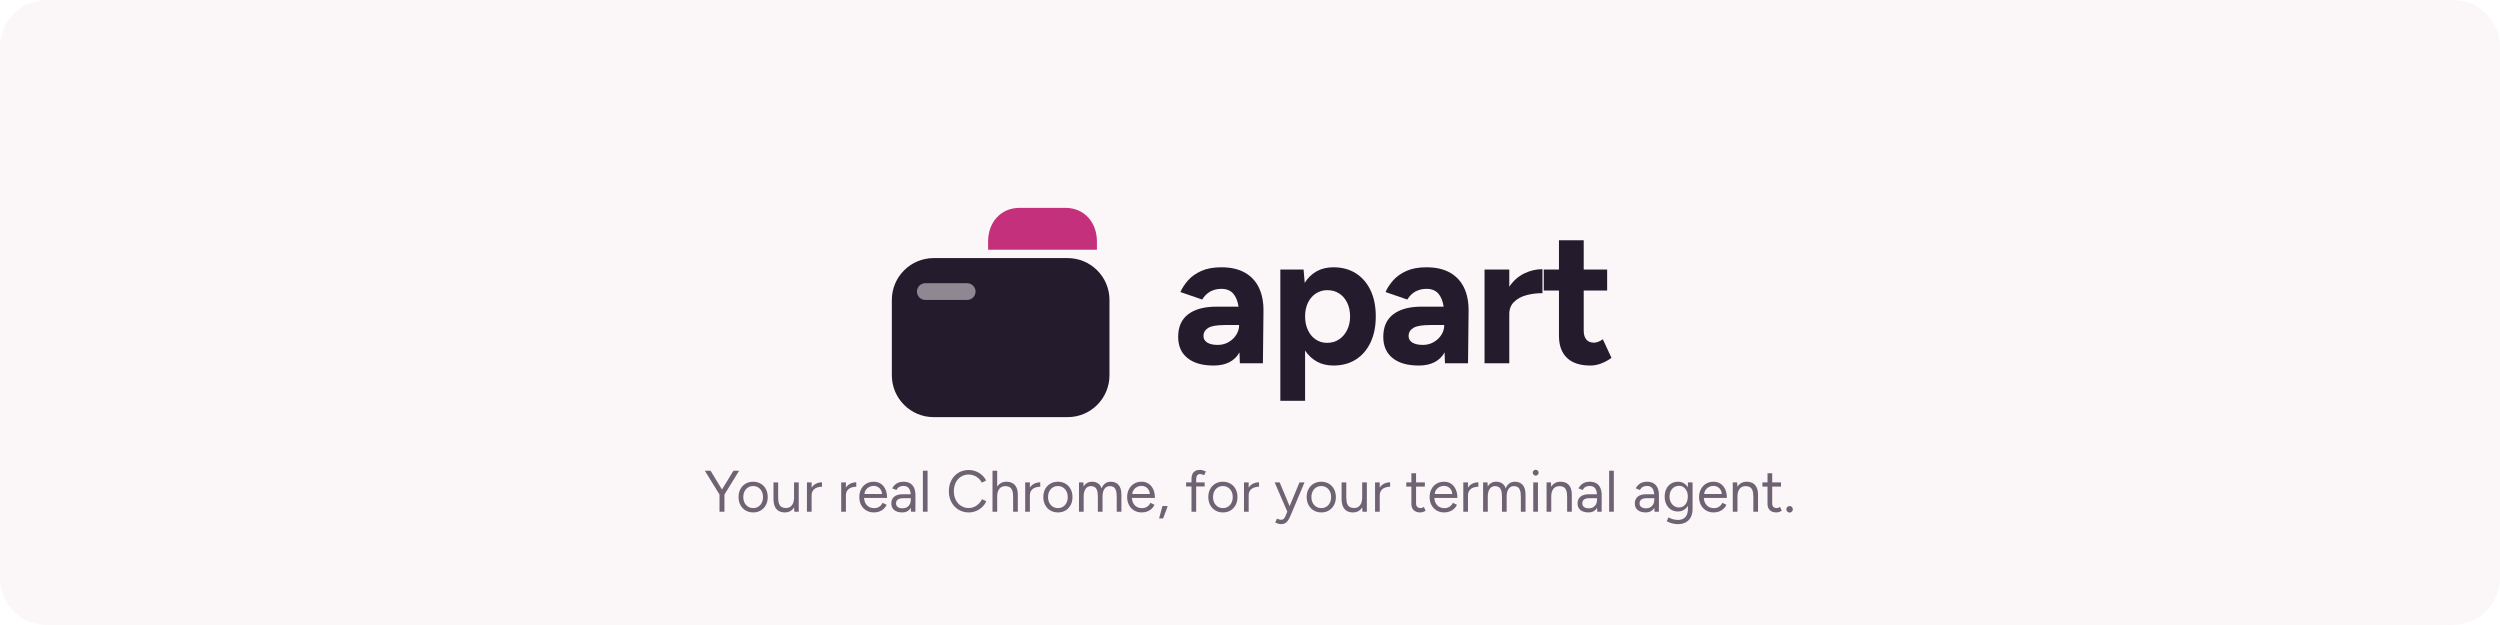
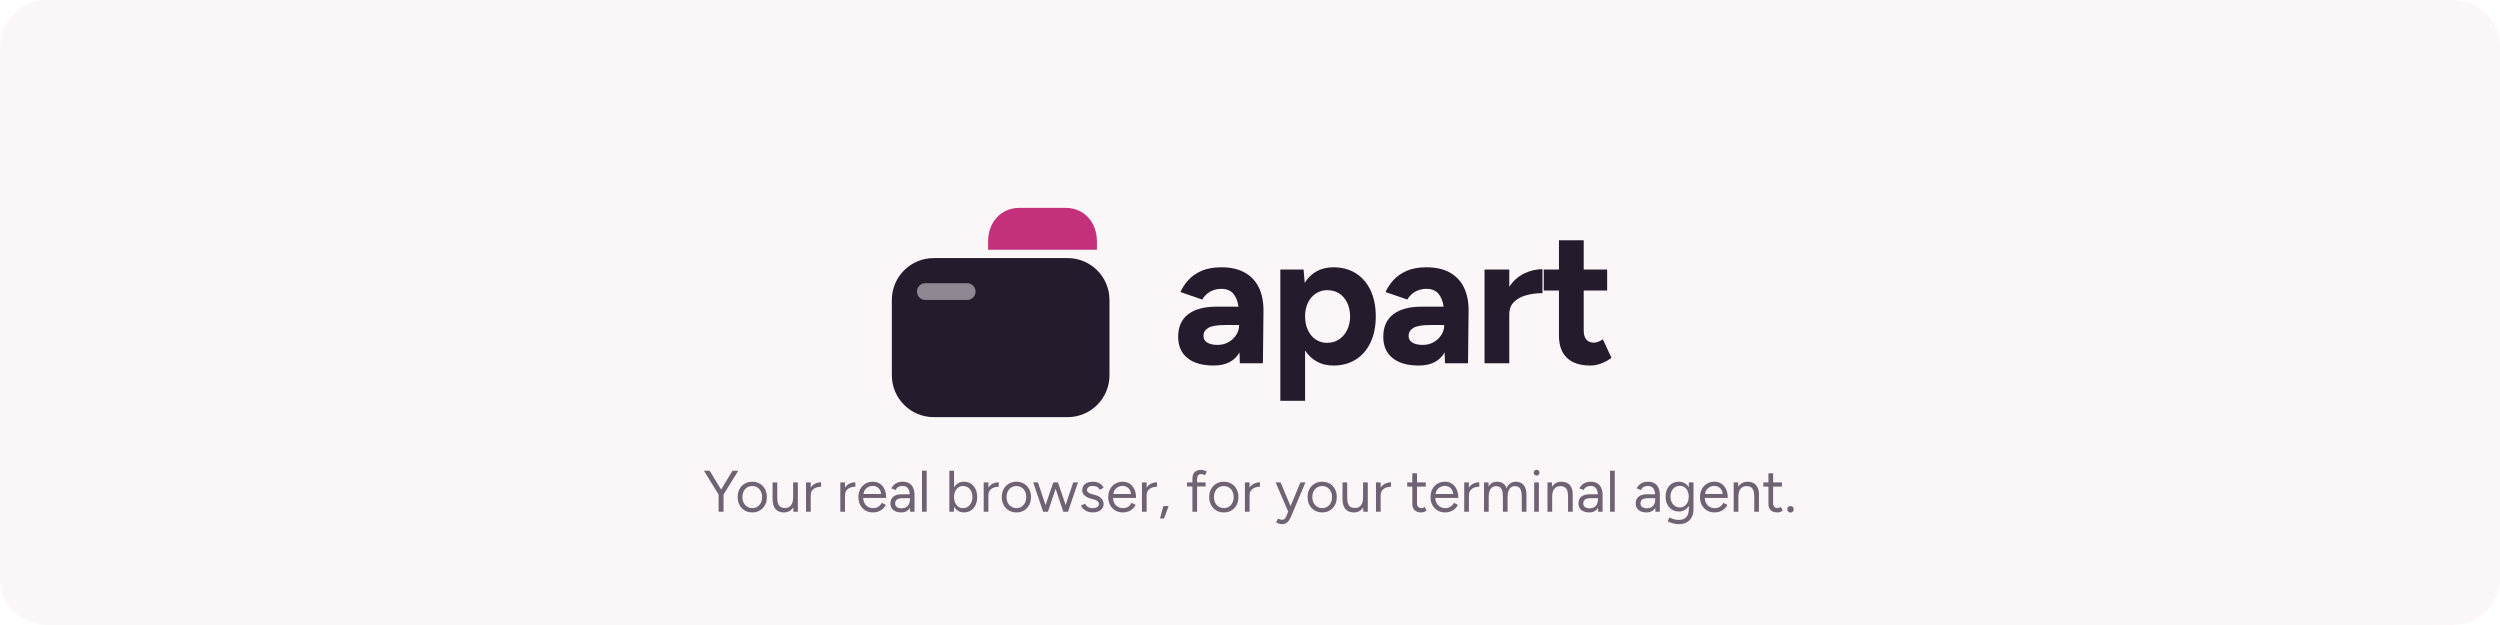
- <svg xmlns="http://www.w3.org/2000/svg" width="1280" height="320" viewBox="0 0 1280 320" role="img" aria-label="apart: your real Chrome, for your terminal agent">
+ <svg xmlns="http://www.w3.org/2000/svg" width="1280" height="320" viewBox="0 0 1280 320" role="img" aria-label="apart: your real browser, for your terminal agent">
  <rect width="1280" height="320" rx="24" fill="#FBF7F8" />
  <svg x="452.336" y="100" width="120" height="120" viewBox="8 8 112 112">
    <rect x="12" y="38" width="104" height="76" rx="20" fill="#241B2C" />
    <rect x="24" y="50" width="28" height="8" rx="4" fill="#FBF7F8" fill-opacity="0.5" />
    <path d="M58 30c0-9 6-16 15-16h22c9 0 15 7 15 16v4H58z" fill="#C4307C" />
  </svg>
  <g fill="#241B2C">
    <path transform="translate(600.34 186) scale(0.096 -0.096)" d="M219-12Q129-12 79.5 28Q30 68 30 141Q30 221 83.5 261.5Q137 302 234 302L352 302Q345 348 323 372.5Q301 397 260 397Q228 397 202 383Q176 369 158 340L42 380Q56 412 83 442.5Q110 473 153.5 492.5Q197 512 260 512Q336 512 386.5 483Q437 454 461.5 401.5Q486 349 485 277L482 0L359 0L357 58Q338 24 303.5 6Q269-12 219-12ZM241 98Q273 98 299 113Q325 128 340 152Q355 176 355 202L355 204L280 204Q215 204 190 188.5Q165 173 165 145Q165 123 185 110.5Q205 98 241 98Z" />
    <path transform="translate(649.58 186) scale(0.096 -0.096)" d="M194-200L62-200L62 500L186 500L192 429Q217 469 255.5 490.5Q294 512 345 512Q414 512 464.5 480Q515 448 543 389.5Q571 331 571 250Q571 170 543 111Q515 52 464.5 20Q414-12 345-12Q295-12 257 9Q219 30 194 68ZM311 109Q347 109 374.5 127Q402 145 418 177Q434 209 434 250Q434 291 418.5 323Q403 355 375.5 372.5Q348 390 312 390Q278 390 251 372Q224 354 209 322.5Q194 291 194 250Q194 209 209 177Q224 145 250.5 127Q277 109 311 109Z" />
    <path transform="translate(705.36 186) scale(0.096 -0.096)" d="M219-12Q129-12 79.5 28Q30 68 30 141Q30 221 83.5 261.5Q137 302 234 302L352 302Q345 348 323 372.5Q301 397 260 397Q228 397 202 383Q176 369 158 340L42 380Q56 412 83 442.5Q110 473 153.5 492.5Q197 512 260 512Q336 512 386.5 483Q437 454 461.5 401.5Q486 349 485 277L482 0L359 0L357 58Q338 24 303.5 6Q269-12 219-12ZM241 98Q273 98 299 113Q325 128 340 152Q355 176 355 202L355 204L280 204Q215 204 190 188.5Q165 173 165 145Q165 123 185 110.5Q205 98 241 98Z" />
    <path transform="translate(754.61 186) scale(0.096 -0.096)" d="M189 0L57 0L57 500L189 500L189 408Q220 455 267.5 478.5Q315 502 366 502L366 374Q320 374 279.5 363Q239 352 214 327Q189 302 189 263Z" />
    <path transform="translate(789.07 186) scale(0.096 -0.096)" d="M263-12Q180-12 137.5 29Q95 70 95 146L95 388L14 388L14 500L95 500L95 656L227 656L227 500L352 500L352 388L227 388L227 175Q227 143 241 126.5Q255 110 282 110Q292 110 304 114.5Q316 119 329 128L375 29Q351 11 321.5-0.5Q292-12 263-12Z" />
  </g>
  <g fill="#6E6273">
-     <path transform="translate(360.59 262) scale(0.03 -0.03)" d="M344 0L260 0L260 293L9 700L107 700L302 379L498 700L595 700L344 293Z" />
-     <path transform="translate(376.91 262) scale(0.03 -0.03)" d="M291-12Q218-12 161.5 21.5Q105 55 73 114Q41 173 41 250Q41 327 72.5 386Q104 445 160.5 478.5Q217 512 289 512Q363 512 419.5 478.5Q476 445 507.5 386Q539 327 539 250Q539 173 507.5 114Q476 55 420 21.5Q364-12 291-12ZM291 62Q341 62 378 86Q415 110 436.5 152Q458 194 458 250Q458 306 436.5 348Q415 390 377 414Q339 438 289 438Q240 438 202.5 414Q165 390 143.5 348Q122 306 122 250Q122 195 143.5 152.5Q165 110 203.5 86Q242 62 291 62Z" />
-     <path transform="translate(394.31 262) scale(0.03 -0.03)" d="M251-12Q193-12 149.5 11.5Q106 35 81.5 86.5Q57 138 57 220L57 500L137 500L137 244Q137 170 154 131Q171 92 201.5 77.5Q232 63 270 63Q335 63 371.5 110Q408 157 408 241L408 500L488 500L488 0L413 0L409 75Q384 33 344 10.5Q304-12 251-12Z" />
-     <path transform="translate(411.05 262) scale(0.03 -0.03)" d="M150 0L70 0L70 500L150 500L150 411Q180 458 227.5 480Q275 502 327 502L327 427Q283 427 242.5 412.5Q202 398 176 365Q150 332 150 275Z" />
-     <path transform="translate(428.60 262) scale(0.03 -0.03)" d="M150 0L70 0L70 500L150 500L150 411Q180 458 227.5 480Q275 502 327 502L327 427Q283 427 242.5 412.5Q202 398 176 365Q150 332 150 275Z" />
-     <path transform="translate(438.74 262) scale(0.03 -0.03)" d="M289-12Q216-12 160 21.5Q104 55 72.5 114Q41 173 41 250Q41 327 72.5 386Q104 445 159.5 478.5Q215 512 287 512Q357 512 408 477.5Q459 443 487 381Q515 319 515 235L122 235Q127 153 174 107Q221 61 293 61Q346 61 382.5 86Q419 111 439 152L508 117Q489 78 457.5 49Q426 20 383.5 4Q341-12 289-12ZM128 302L429 302Q426 345 406.5 376Q387 407 356 424Q325 441 286 441Q248 441 213 424.5Q178 408 155 376.5Q132 345 128 302Z" />
-     <path transform="translate(455.12 262) scale(0.03 -0.03)" d="M228-12Q140-12 90.5 28.5Q41 69 41 141Q41 217 91.5 257.5Q142 298 233 298L372 298Q367 369 337 404.5Q307 440 247 440Q206 440 176.5 423.5Q147 407 128 371L56 399Q75 434 102 459.5Q129 485 165 498.5Q201 512 247 512Q317 512 362.5 484.5Q408 457 431 403.5Q454 350 453 271L452 0L378 0L374 67Q352 29 315 8.5Q278-12 228-12ZM232 58Q275 58 307 76.5Q339 95 356.5 129Q374 163 374 211L374 231L251 231Q181 231 151.5 208Q122 185 122 142Q122 103 151 80.5Q180 58 232 58Z" />
-     <path transform="translate(470.42 262) scale(0.03 -0.03)" d="M150 0L70 0L70 700L150 700Z" />
-     <path transform="translate(484.44 262) scale(0.03 -0.03)" d="M388-12Q288-12 211 34.5Q134 81 90 162.5Q46 244 46 350Q46 456 89.5 537.5Q133 619 209.5 665.5Q286 712 385 712Q448 712 506 689.5Q564 667 610 626.5Q656 586 681 533L608 496Q588 538 553 569Q518 600 475 617.5Q432 635 385 635Q312 635 254 598.5Q196 562 163.5 498Q131 434 131 350Q131 266 164 201Q197 136 255.5 99.5Q314 63 388 63Q436 63 479 82.5Q522 102 556.5 136Q591 170 611 214L685 177Q659 122 613.5 79Q568 36 509.5 12Q451-12 388-12Z" />
-     <path transform="translate(506.06 262) scale(0.03 -0.03)" d="M150 0L70 0L70 700L150 700L150 427Q175 468 215 490Q255 512 308 512Q366 512 410 488.5Q454 465 478.5 414Q503 363 502 280L502 0L422 0L422 256Q422 330 404.5 369Q387 408 357 422.5Q327 437 289 437Q223 437 186.5 390.5Q150 344 150 259Z" />
-     <path transform="translate(522.80 262) scale(0.03 -0.03)" d="M150 0L70 0L70 500L150 500L150 411Q180 458 227.5 480Q275 502 327 502L327 427Q283 427 242.5 412.5Q202 398 176 365Q150 332 150 275Z" />
-     <path transform="translate(532.94 262) scale(0.03 -0.03)" d="M291-12Q218-12 161.5 21.5Q105 55 73 114Q41 173 41 250Q41 327 72.5 386Q104 445 160.5 478.5Q217 512 289 512Q363 512 419.5 478.5Q476 445 507.5 386Q539 327 539 250Q539 173 507.5 114Q476 55 420 21.5Q364-12 291-12ZM291 62Q341 62 378 86Q415 110 436.5 152Q458 194 458 250Q458 306 436.5 348Q415 390 377 414Q339 438 289 438Q240 438 202.5 414Q165 390 143.5 348Q122 306 122 250Q122 195 143.5 152.5Q165 110 203.5 86Q242 62 291 62Z" />
-     <path transform="translate(550.34 262) scale(0.03 -0.03)" d="M150 0L70 0L70 500L145 500L149 430Q172 470 208 491Q244 512 292 512Q352 512 394.5 484Q437 456 456 399Q477 454 517.5 483Q558 512 614 512Q698 512 746.5 456Q795 400 794 286L794 0L714 0L714 256Q714 330 698.5 369Q683 408 657 422.5Q631 437 597 437Q538 437 505 390.5Q472 344 472 259L472 0L392 0L392 256Q392 330 376.5 369Q361 408 334.5 422.5Q308 437 274 437Q216 437 183 390.5Q150 344 150 259Z" />
-     <path transform="translate(575.87 262) scale(0.03 -0.03)" d="M289-12Q216-12 160 21.5Q104 55 72.5 114Q41 173 41 250Q41 327 72.5 386Q104 445 159.5 478.5Q215 512 287 512Q357 512 408 477.5Q459 443 487 381Q515 319 515 235L122 235Q127 153 174 107Q221 61 293 61Q346 61 382.5 86Q419 111 439 152L508 117Q489 78 457.5 49Q426 20 383.5 4Q341-12 289-12ZM128 302L429 302Q426 345 406.5 376Q387 407 356 424Q325 441 286 441Q248 441 213 424.5Q178 408 155 376.5Q132 345 128 302Z" />
-     <path transform="translate(592.25 262) scale(0.03 -0.03)" d="M109-115L40-115L97 96L187 96Z" />
-     <path transform="translate(606.44 262) scale(0.03 -0.03)" d="M200 0L120 0L120 431L28 431L28 500L120 500L120 557Q120 635 156.5 674.5Q193 714 268 714Q288 714 313 707Q338 700 366 687L336 624Q313 633 297 638Q281 643 270 643Q235 643 217.5 620.5Q200 598 200 551L200 500L345 500L345 431L200 431Z" />
-     <path transform="translate(617.42 262) scale(0.03 -0.03)" d="M291-12Q218-12 161.5 21.5Q105 55 73 114Q41 173 41 250Q41 327 72.5 386Q104 445 160.5 478.5Q217 512 289 512Q363 512 419.5 478.5Q476 445 507.5 386Q539 327 539 250Q539 173 507.5 114Q476 55 420 21.5Q364-12 291-12ZM291 62Q341 62 378 86Q415 110 436.5 152Q458 194 458 250Q458 306 436.5 348Q415 390 377 414Q339 438 289 438Q240 438 202.5 414Q165 390 143.5 348Q122 306 122 250Q122 195 143.5 152.5Q165 110 203.5 86Q242 62 291 62Z" />
-     <path transform="translate(634.82 262) scale(0.03 -0.03)" d="M150 0L70 0L70 500L150 500L150 411Q180 458 227.5 480Q275 502 327 502L327 427Q283 427 242.5 412.5Q202 398 176 365Q150 332 150 275Z" />
-     <path transform="translate(652.37 262) scale(0.03 -0.03)" d="M115-212Q96-212 71-204.5Q46-197 18-185L48-118Q71-128 88.5-133Q106-138 116-138Q143-138 160.5-123.5Q178-109 190-82L224 2L9 500L94 500L264 95L432 500L518 500L278-70Q259-114 238.5-146Q218-178 189-195Q160-212 115-212Z" />
-     <path transform="translate(667.79 262) scale(0.03 -0.03)" d="M291-12Q218-12 161.5 21.5Q105 55 73 114Q41 173 41 250Q41 327 72.5 386Q104 445 160.5 478.5Q217 512 289 512Q363 512 419.5 478.5Q476 445 507.5 386Q539 327 539 250Q539 173 507.5 114Q476 55 420 21.5Q364-12 291-12ZM291 62Q341 62 378 86Q415 110 436.5 152Q458 194 458 250Q458 306 436.5 348Q415 390 377 414Q339 438 289 438Q240 438 202.5 414Q165 390 143.5 348Q122 306 122 250Q122 195 143.5 152.5Q165 110 203.5 86Q242 62 291 62Z" />
-     <path transform="translate(685.19 262) scale(0.03 -0.03)" d="M251-12Q193-12 149.5 11.5Q106 35 81.5 86.5Q57 138 57 220L57 500L137 500L137 244Q137 170 154 131Q171 92 201.5 77.5Q232 63 270 63Q335 63 371.5 110Q408 157 408 241L408 500L488 500L488 0L413 0L409 75Q384 33 344 10.5Q304-12 251-12Z" />
-     <path transform="translate(701.93 262) scale(0.03 -0.03)" d="M150 0L70 0L70 500L150 500L150 411Q180 458 227.5 480Q275 502 327 502L327 427Q283 427 242.5 412.5Q202 398 176 365Q150 332 150 275Z" />
-     <path transform="translate(719.48 262) scale(0.03 -0.03)" d="M258-12Q185-12 145 26Q105 64 105 133L105 429L18 429L18 500L105 500L105 656L185 656L185 500L335 500L335 429L185 429L185 141Q185 103 205.5 82.5Q226 62 263 62Q275 62 286.5 65.5Q298 69 317 83L348 18Q322 1 301-5.5Q280-12 258-12Z" />
-     <path transform="translate(730.73 262) scale(0.03 -0.03)" d="M289-12Q216-12 160 21.5Q104 55 72.5 114Q41 173 41 250Q41 327 72.5 386Q104 445 159.5 478.5Q215 512 287 512Q357 512 408 477.5Q459 443 487 381Q515 319 515 235L122 235Q127 153 174 107Q221 61 293 61Q346 61 382.5 86Q419 111 439 152L508 117Q489 78 457.5 49Q426 20 383.5 4Q341-12 289-12ZM128 302L429 302Q426 345 406.5 376Q387 407 356 424Q325 441 286 441Q248 441 213 424.5Q178 408 155 376.5Q132 345 128 302Z" />
-     <path transform="translate(747.11 262) scale(0.03 -0.03)" d="M150 0L70 0L70 500L150 500L150 411Q180 458 227.5 480Q275 502 327 502L327 427Q283 427 242.5 412.5Q202 398 176 365Q150 332 150 275Z" />
-     <path transform="translate(757.25 262) scale(0.03 -0.03)" d="M150 0L70 0L70 500L145 500L149 430Q172 470 208 491Q244 512 292 512Q352 512 394.5 484Q437 456 456 399Q477 454 517.5 483Q558 512 614 512Q698 512 746.5 456Q795 400 794 286L794 0L714 0L714 256Q714 330 698.5 369Q683 408 657 422.5Q631 437 597 437Q538 437 505 390.5Q472 344 472 259L472 0L392 0L392 256Q392 330 376.5 369Q361 408 334.5 422.5Q308 437 274 437Q216 437 183 390.5Q150 344 150 259Z" />
-     <path transform="translate(782.78 262) scale(0.03 -0.03)" d="M155 0L75 0L75 500L155 500ZM116 616Q96 616 81 631Q66 646 66 666Q66 687 81 701.5Q96 716 116 716Q137 716 151.5 701.5Q166 687 166 666Q166 646 151.5 631Q137 616 116 616Z" />
-     <path transform="translate(789.74 262) scale(0.03 -0.03)" d="M150 0L70 0L70 500L145 500L149 425Q174 467 214 489.5Q254 512 307 512Q366 512 409.5 488.5Q453 465 477.5 414Q502 363 501 280L501 0L421 0L421 256Q421 330 404 369Q387 408 357 422.5Q327 437 289 437Q223 437 186.5 390.5Q150 344 150 259Z" />
-     <path transform="translate(806.48 262) scale(0.03 -0.03)" d="M228-12Q140-12 90.5 28.5Q41 69 41 141Q41 217 91.5 257.5Q142 298 233 298L372 298Q367 369 337 404.5Q307 440 247 440Q206 440 176.5 423.5Q147 407 128 371L56 399Q75 434 102 459.5Q129 485 165 498.5Q201 512 247 512Q317 512 362.5 484.5Q408 457 431 403.5Q454 350 453 271L452 0L378 0L374 67Q352 29 315 8.5Q278-12 228-12ZM232 58Q275 58 307 76.5Q339 95 356.5 129Q374 163 374 211L374 231L251 231Q181 231 151.5 208Q122 185 122 142Q122 103 151 80.5Q180 58 232 58Z" />
-     <path transform="translate(821.78 262) scale(0.03 -0.03)" d="M150 0L70 0L70 700L150 700Z" />
-     <path transform="translate(835.79 262) scale(0.03 -0.03)" d="M228-12Q140-12 90.5 28.5Q41 69 41 141Q41 217 91.5 257.5Q142 298 233 298L372 298Q367 369 337 404.5Q307 440 247 440Q206 440 176.5 423.5Q147 407 128 371L56 399Q75 434 102 459.5Q129 485 165 498.5Q201 512 247 512Q317 512 362.5 484.5Q408 457 431 403.5Q454 350 453 271L452 0L378 0L374 67Q352 29 315 8.5Q278-12 228-12ZM232 58Q275 58 307 76.5Q339 95 356.5 129Q374 163 374 211L374 231L251 231Q181 231 151.5 208Q122 185 122 142Q122 103 151 80.5Q180 58 232 58Z" />
-     <path transform="translate(851.09 262) scale(0.03 -0.03)" d="M270-212Q222-212 182.5-202.5Q143-193 115.5-181.5Q88-170 76-162L106-97Q119-104 143-114.5Q167-125 199.5-132.5Q232-140 269-140Q317-140 355.5-120.5Q394-101 415.5-59.5Q437-18 437 47L437 100Q410 55 366 29.5Q322 4 267 4Q200 4 149 36Q98 68 69.5 125.5Q41 183 41 257Q41 333 69.5 390.5Q98 448 149 480Q200 512 267 512Q322 512 366 487Q410 462 437 416L437 500L517 500L517 48Q517-38 485-96Q453-154 397-183Q341-212 270-212ZM286 73Q330 73 364 97Q398 121 417 162.5Q436 204 436 259Q436 312 416.5 353.5Q397 395 363.5 418.5Q330 442 285 442Q238 442 201.5 418.5Q165 395 144.5 353.5Q124 312 124 259Q124 204 145 162.5Q166 121 202.5 97Q239 73 286 73Z" />
-     <path transform="translate(868.70 262) scale(0.03 -0.03)" d="M289-12Q216-12 160 21.5Q104 55 72.5 114Q41 173 41 250Q41 327 72.5 386Q104 445 159.5 478.5Q215 512 287 512Q357 512 408 477.5Q459 443 487 381Q515 319 515 235L122 235Q127 153 174 107Q221 61 293 61Q346 61 382.5 86Q419 111 439 152L508 117Q489 78 457.5 49Q426 20 383.5 4Q341-12 289-12ZM128 302L429 302Q426 345 406.5 376Q387 407 356 424Q325 441 286 441Q248 441 213 424.5Q178 408 155 376.5Q132 345 128 302Z" />
-     <path transform="translate(885.08 262) scale(0.03 -0.03)" d="M150 0L70 0L70 500L145 500L149 425Q174 467 214 489.5Q254 512 307 512Q366 512 409.5 488.5Q453 465 477.5 414Q502 363 501 280L501 0L421 0L421 256Q421 330 404 369Q387 408 357 422.5Q327 437 289 437Q223 437 186.5 390.5Q150 344 150 259Z" />
-     <path transform="translate(901.82 262) scale(0.03 -0.03)" d="M258-12Q185-12 145 26Q105 64 105 133L105 429L18 429L18 500L105 500L105 656L185 656L185 500L335 500L335 429L185 429L185 141Q185 103 205.5 82.5Q226 62 263 62Q275 62 286.5 65.5Q298 69 317 83L348 18Q322 1 301-5.5Q280-12 258-12Z" />
-     <path transform="translate(913.16 262) scale(0.03 -0.03)" d="M104-14Q81-14 64.5 2.5Q48 19 48 41Q48 64 64.5 80.5Q81 97 104 97Q127 97 143 80.5Q159 64 159 41Q159 19 143 2.5Q127-14 104-14Z" />
+     <path transform="translate(360.13 262) scale(0.03 -0.03)" d="M344 0L260 0L260 293L9 700L107 700L302 379L498 700L595 700L344 293Z" />
+     <path transform="translate(376.45 262) scale(0.03 -0.03)" d="M291-12Q218-12 161.5 21.5Q105 55 73 114Q41 173 41 250Q41 327 72.5 386Q104 445 160.5 478.5Q217 512 289 512Q363 512 419.5 478.5Q476 445 507.5 386Q539 327 539 250Q539 173 507.5 114Q476 55 420 21.5Q364-12 291-12ZM291 62Q341 62 378 86Q415 110 436.5 152Q458 194 458 250Q458 306 436.5 348Q415 390 377 414Q339 438 289 438Q240 438 202.5 414Q165 390 143.5 348Q122 306 122 250Q122 195 143.5 152.5Q165 110 203.5 86Q242 62 291 62Z" />
+     <path transform="translate(393.85 262) scale(0.03 -0.03)" d="M251-12Q193-12 149.5 11.5Q106 35 81.5 86.5Q57 138 57 220L57 500L137 500L137 244Q137 170 154 131Q171 92 201.5 77.5Q232 63 270 63Q335 63 371.5 110Q408 157 408 241L408 500L488 500L488 0L413 0L409 75Q384 33 344 10.5Q304-12 251-12Z" />
+     <path transform="translate(410.59 262) scale(0.03 -0.03)" d="M150 0L70 0L70 500L150 500L150 411Q180 458 227.5 480Q275 502 327 502L327 427Q283 427 242.5 412.5Q202 398 176 365Q150 332 150 275Z" />
+     <path transform="translate(428.14 262) scale(0.03 -0.03)" d="M150 0L70 0L70 500L150 500L150 411Q180 458 227.5 480Q275 502 327 502L327 427Q283 427 242.5 412.5Q202 398 176 365Q150 332 150 275Z" />
+     <path transform="translate(438.28 262) scale(0.03 -0.03)" d="M289-12Q216-12 160 21.5Q104 55 72.5 114Q41 173 41 250Q41 327 72.5 386Q104 445 159.5 478.5Q215 512 287 512Q357 512 408 477.5Q459 443 487 381Q515 319 515 235L122 235Q127 153 174 107Q221 61 293 61Q346 61 382.5 86Q419 111 439 152L508 117Q489 78 457.5 49Q426 20 383.5 4Q341-12 289-12ZM128 302L429 302Q426 345 406.5 376Q387 407 356 424Q325 441 286 441Q248 441 213 424.5Q178 408 155 376.5Q132 345 128 302Z" />
+     <path transform="translate(454.66 262) scale(0.03 -0.03)" d="M228-12Q140-12 90.5 28.5Q41 69 41 141Q41 217 91.5 257.5Q142 298 233 298L372 298Q367 369 337 404.5Q307 440 247 440Q206 440 176.5 423.5Q147 407 128 371L56 399Q75 434 102 459.5Q129 485 165 498.5Q201 512 247 512Q317 512 362.5 484.5Q408 457 431 403.5Q454 350 453 271L452 0L378 0L374 67Q352 29 315 8.5Q278-12 228-12ZM232 58Q275 58 307 76.5Q339 95 356.5 129Q374 163 374 211L374 231L251 231Q181 231 151.5 208Q122 185 122 142Q122 103 151 80.5Q180 58 232 58Z" />
+     <path transform="translate(469.96 262) scale(0.03 -0.03)" d="M150 0L70 0L70 700L150 700Z" />
+     <path transform="translate(483.97 262) scale(0.03 -0.03)" d="M319-12Q264-12 221 14Q178 40 150 85L146 0L70 0L70 700L150 700L150 416Q178 461 221 486.5Q264 512 319 512Q386 512 437 479Q488 446 516.5 387Q545 328 545 250Q545 173 516.5 113.5Q488 54 437 21Q386-12 319-12ZM301 61Q348 61 384.5 85Q421 109 442.5 152Q464 195 464 250Q464 305 443.5 348Q423 391 386 415Q349 439 302 439Q258 439 223.5 415Q189 391 169.5 348Q150 305 150 250Q150 195 169.5 152Q189 109 223 85Q257 61 301 61Z" />
+     <path transform="translate(501.55 262) scale(0.03 -0.03)" d="M150 0L70 0L70 500L150 500L150 411Q180 458 227.5 480Q275 502 327 502L327 427Q283 427 242.5 412.5Q202 398 176 365Q150 332 150 275Z" />
+     <path transform="translate(511.69 262) scale(0.03 -0.03)" d="M291-12Q218-12 161.5 21.5Q105 55 73 114Q41 173 41 250Q41 327 72.5 386Q104 445 160.5 478.5Q217 512 289 512Q363 512 419.5 478.5Q476 445 507.5 386Q539 327 539 250Q539 173 507.5 114Q476 55 420 21.5Q364-12 291-12ZM291 62Q341 62 378 86Q415 110 436.5 152Q458 194 458 250Q458 306 436.5 348Q415 390 377 414Q339 438 289 438Q240 438 202.5 414Q165 390 143.5 348Q122 306 122 250Q122 195 143.5 152.5Q165 110 203.5 86Q242 62 291 62Z" />
+     <path transform="translate(528.70 262) scale(0.03 -0.03)" d="M261 0L180 0L10 500L91 500L221 112L353 500L433 500L563 115L693 500L774 500L604 0L524 0L393 391Z" />
+     <path transform="translate(552.22 262) scale(0.03 -0.03)" d="M245-12Q190-12 149 4.5Q108 21 80.5 48Q53 75 41 107L111 136Q128 102 162 81Q196 60 237 60Q284 60 316 78.5Q348 97 348 131Q348 162 324.5 181Q301 200 255 212L207 225Q139 243 101 279.5Q63 316 63 362Q63 433 109.5 472.5Q156 512 248 512Q292 512 328 499Q364 486 390 462.5Q416 439 428 407L358 376Q345 410 315 425Q285 440 242 440Q196 440 170 420.5Q144 401 144 366Q144 346 165.5 328.5Q187 311 229 300L279 287Q328 275 361 251.5Q394 228 411 198Q428 168 428 134Q428 89 404 56Q380 23 339 5.5Q298-12 245-12Z" />
+     <path transform="translate(566.20 262) scale(0.03 -0.03)" d="M289-12Q216-12 160 21.5Q104 55 72.5 114Q41 173 41 250Q41 327 72.5 386Q104 445 159.5 478.5Q215 512 287 512Q357 512 408 477.5Q459 443 487 381Q515 319 515 235L122 235Q127 153 174 107Q221 61 293 61Q346 61 382.5 86Q419 111 439 152L508 117Q489 78 457.5 49Q426 20 383.5 4Q341-12 289-12ZM128 302L429 302Q426 345 406.5 376Q387 407 356 424Q325 441 286 441Q248 441 213 424.5Q178 408 155 376.5Q132 345 128 302Z" />
+     <path transform="translate(582.58 262) scale(0.03 -0.03)" d="M150 0L70 0L70 500L150 500L150 411Q180 458 227.5 480Q275 502 327 502L327 427Q283 427 242.5 412.5Q202 398 176 365Q150 332 150 275Z" />
+     <path transform="translate(592.72 262) scale(0.03 -0.03)" d="M109-115L40-115L97 96L187 96Z" />
+     <path transform="translate(606.91 262) scale(0.03 -0.03)" d="M200 0L120 0L120 431L28 431L28 500L120 500L120 557Q120 635 156.5 674.5Q193 714 268 714Q288 714 313 707Q338 700 366 687L336 624Q313 633 297 638Q281 643 270 643Q235 643 217.5 620.5Q200 598 200 551L200 500L345 500L345 431L200 431Z" />
+     <path transform="translate(617.89 262) scale(0.03 -0.03)" d="M291-12Q218-12 161.5 21.5Q105 55 73 114Q41 173 41 250Q41 327 72.5 386Q104 445 160.5 478.5Q217 512 289 512Q363 512 419.5 478.5Q476 445 507.5 386Q539 327 539 250Q539 173 507.5 114Q476 55 420 21.5Q364-12 291-12ZM291 62Q341 62 378 86Q415 110 436.5 152Q458 194 458 250Q458 306 436.5 348Q415 390 377 414Q339 438 289 438Q240 438 202.5 414Q165 390 143.5 348Q122 306 122 250Q122 195 143.5 152.5Q165 110 203.5 86Q242 62 291 62Z" />
+     <path transform="translate(635.29 262) scale(0.03 -0.03)" d="M150 0L70 0L70 500L150 500L150 411Q180 458 227.5 480Q275 502 327 502L327 427Q283 427 242.5 412.5Q202 398 176 365Q150 332 150 275Z" />
+     <path transform="translate(652.84 262) scale(0.03 -0.03)" d="M115-212Q96-212 71-204.5Q46-197 18-185L48-118Q71-128 88.5-133Q106-138 116-138Q143-138 160.5-123.5Q178-109 190-82L224 2L9 500L94 500L264 95L432 500L518 500L278-70Q259-114 238.5-146Q218-178 189-195Q160-212 115-212Z" />
+     <path transform="translate(668.26 262) scale(0.03 -0.03)" d="M291-12Q218-12 161.5 21.5Q105 55 73 114Q41 173 41 250Q41 327 72.5 386Q104 445 160.5 478.5Q217 512 289 512Q363 512 419.5 478.5Q476 445 507.5 386Q539 327 539 250Q539 173 507.5 114Q476 55 420 21.5Q364-12 291-12ZM291 62Q341 62 378 86Q415 110 436.5 152Q458 194 458 250Q458 306 436.5 348Q415 390 377 414Q339 438 289 438Q240 438 202.5 414Q165 390 143.5 348Q122 306 122 250Q122 195 143.5 152.5Q165 110 203.5 86Q242 62 291 62Z" />
+     <path transform="translate(685.66 262) scale(0.03 -0.03)" d="M251-12Q193-12 149.5 11.5Q106 35 81.5 86.5Q57 138 57 220L57 500L137 500L137 244Q137 170 154 131Q171 92 201.5 77.5Q232 63 270 63Q335 63 371.5 110Q408 157 408 241L408 500L488 500L488 0L413 0L409 75Q384 33 344 10.5Q304-12 251-12Z" />
+     <path transform="translate(702.40 262) scale(0.03 -0.03)" d="M150 0L70 0L70 500L150 500L150 411Q180 458 227.5 480Q275 502 327 502L327 427Q283 427 242.5 412.5Q202 398 176 365Q150 332 150 275Z" />
+     <path transform="translate(719.95 262) scale(0.03 -0.03)" d="M258-12Q185-12 145 26Q105 64 105 133L105 429L18 429L18 500L105 500L105 656L185 656L185 500L335 500L335 429L185 429L185 141Q185 103 205.5 82.5Q226 62 263 62Q275 62 286.5 65.5Q298 69 317 83L348 18Q322 1 301-5.5Q280-12 258-12Z" />
+     <path transform="translate(731.20 262) scale(0.03 -0.03)" d="M289-12Q216-12 160 21.5Q104 55 72.5 114Q41 173 41 250Q41 327 72.5 386Q104 445 159.5 478.5Q215 512 287 512Q357 512 408 477.5Q459 443 487 381Q515 319 515 235L122 235Q127 153 174 107Q221 61 293 61Q346 61 382.5 86Q419 111 439 152L508 117Q489 78 457.5 49Q426 20 383.5 4Q341-12 289-12ZM128 302L429 302Q426 345 406.5 376Q387 407 356 424Q325 441 286 441Q248 441 213 424.5Q178 408 155 376.5Q132 345 128 302Z" />
+     <path transform="translate(747.58 262) scale(0.03 -0.03)" d="M150 0L70 0L70 500L150 500L150 411Q180 458 227.5 480Q275 502 327 502L327 427Q283 427 242.5 412.5Q202 398 176 365Q150 332 150 275Z" />
+     <path transform="translate(757.72 262) scale(0.03 -0.03)" d="M150 0L70 0L70 500L145 500L149 430Q172 470 208 491Q244 512 292 512Q352 512 394.5 484Q437 456 456 399Q477 454 517.5 483Q558 512 614 512Q698 512 746.5 456Q795 400 794 286L794 0L714 0L714 256Q714 330 698.5 369Q683 408 657 422.5Q631 437 597 437Q538 437 505 390.5Q472 344 472 259L472 0L392 0L392 256Q392 330 376.5 369Q361 408 334.5 422.5Q308 437 274 437Q216 437 183 390.5Q150 344 150 259Z" />
+     <path transform="translate(783.25 262) scale(0.03 -0.03)" d="M155 0L75 0L75 500L155 500ZM116 616Q96 616 81 631Q66 646 66 666Q66 687 81 701.5Q96 716 116 716Q137 716 151.5 701.5Q166 687 166 666Q166 646 151.5 631Q137 616 116 616Z" />
+     <path transform="translate(790.21 262) scale(0.03 -0.03)" d="M150 0L70 0L70 500L145 500L149 425Q174 467 214 489.5Q254 512 307 512Q366 512 409.5 488.5Q453 465 477.5 414Q502 363 501 280L501 0L421 0L421 256Q421 330 404 369Q387 408 357 422.5Q327 437 289 437Q223 437 186.5 390.5Q150 344 150 259Z" />
+     <path transform="translate(806.95 262) scale(0.03 -0.03)" d="M228-12Q140-12 90.5 28.5Q41 69 41 141Q41 217 91.5 257.5Q142 298 233 298L372 298Q367 369 337 404.5Q307 440 247 440Q206 440 176.5 423.5Q147 407 128 371L56 399Q75 434 102 459.5Q129 485 165 498.5Q201 512 247 512Q317 512 362.5 484.5Q408 457 431 403.5Q454 350 453 271L452 0L378 0L374 67Q352 29 315 8.5Q278-12 228-12ZM232 58Q275 58 307 76.5Q339 95 356.5 129Q374 163 374 211L374 231L251 231Q181 231 151.5 208Q122 185 122 142Q122 103 151 80.5Q180 58 232 58Z" />
+     <path transform="translate(822.25 262) scale(0.03 -0.03)" d="M150 0L70 0L70 700L150 700Z" />
+     <path transform="translate(836.26 262) scale(0.03 -0.03)" d="M228-12Q140-12 90.5 28.5Q41 69 41 141Q41 217 91.5 257.5Q142 298 233 298L372 298Q367 369 337 404.5Q307 440 247 440Q206 440 176.5 423.5Q147 407 128 371L56 399Q75 434 102 459.5Q129 485 165 498.5Q201 512 247 512Q317 512 362.5 484.5Q408 457 431 403.5Q454 350 453 271L452 0L378 0L374 67Q352 29 315 8.5Q278-12 228-12ZM232 58Q275 58 307 76.5Q339 95 356.5 129Q374 163 374 211L374 231L251 231Q181 231 151.5 208Q122 185 122 142Q122 103 151 80.5Q180 58 232 58Z" />
+     <path transform="translate(851.56 262) scale(0.03 -0.03)" d="M270-212Q222-212 182.5-202.5Q143-193 115.5-181.5Q88-170 76-162L106-97Q119-104 143-114.5Q167-125 199.5-132.5Q232-140 269-140Q317-140 355.5-120.5Q394-101 415.5-59.5Q437-18 437 47L437 100Q410 55 366 29.5Q322 4 267 4Q200 4 149 36Q98 68 69.5 125.5Q41 183 41 257Q41 333 69.5 390.5Q98 448 149 480Q200 512 267 512Q322 512 366 487Q410 462 437 416L437 500L517 500L517 48Q517-38 485-96Q453-154 397-183Q341-212 270-212ZM286 73Q330 73 364 97Q398 121 417 162.5Q436 204 436 259Q436 312 416.5 353.5Q397 395 363.5 418.5Q330 442 285 442Q238 442 201.5 418.5Q165 395 144.5 353.5Q124 312 124 259Q124 204 145 162.5Q166 121 202.5 97Q239 73 286 73Z" />
+     <path transform="translate(869.17 262) scale(0.03 -0.03)" d="M289-12Q216-12 160 21.5Q104 55 72.5 114Q41 173 41 250Q41 327 72.5 386Q104 445 159.5 478.5Q215 512 287 512Q357 512 408 477.5Q459 443 487 381Q515 319 515 235L122 235Q127 153 174 107Q221 61 293 61Q346 61 382.5 86Q419 111 439 152L508 117Q489 78 457.5 49Q426 20 383.5 4Q341-12 289-12ZM128 302L429 302Q426 345 406.5 376Q387 407 356 424Q325 441 286 441Q248 441 213 424.5Q178 408 155 376.5Q132 345 128 302Z" />
+     <path transform="translate(885.55 262) scale(0.03 -0.03)" d="M150 0L70 0L70 500L145 500L149 425Q174 467 214 489.5Q254 512 307 512Q366 512 409.5 488.5Q453 465 477.5 414Q502 363 501 280L501 0L421 0L421 256Q421 330 404 369Q387 408 357 422.5Q327 437 289 437Q223 437 186.5 390.5Q150 344 150 259Z" />
+     <path transform="translate(902.29 262) scale(0.03 -0.03)" d="M258-12Q185-12 145 26Q105 64 105 133L105 429L18 429L18 500L105 500L105 656L185 656L185 500L335 500L335 429L185 429L185 141Q185 103 205.5 82.5Q226 62 263 62Q275 62 286.5 65.5Q298 69 317 83L348 18Q322 1 301-5.5Q280-12 258-12Z" />
+     <path transform="translate(913.63 262) scale(0.03 -0.03)" d="M104-14Q81-14 64.5 2.5Q48 19 48 41Q48 64 64.5 80.5Q81 97 104 97Q127 97 143 80.5Q159 64 159 41Q159 19 143 2.5Q127-14 104-14Z" />
  </g>
</svg>
